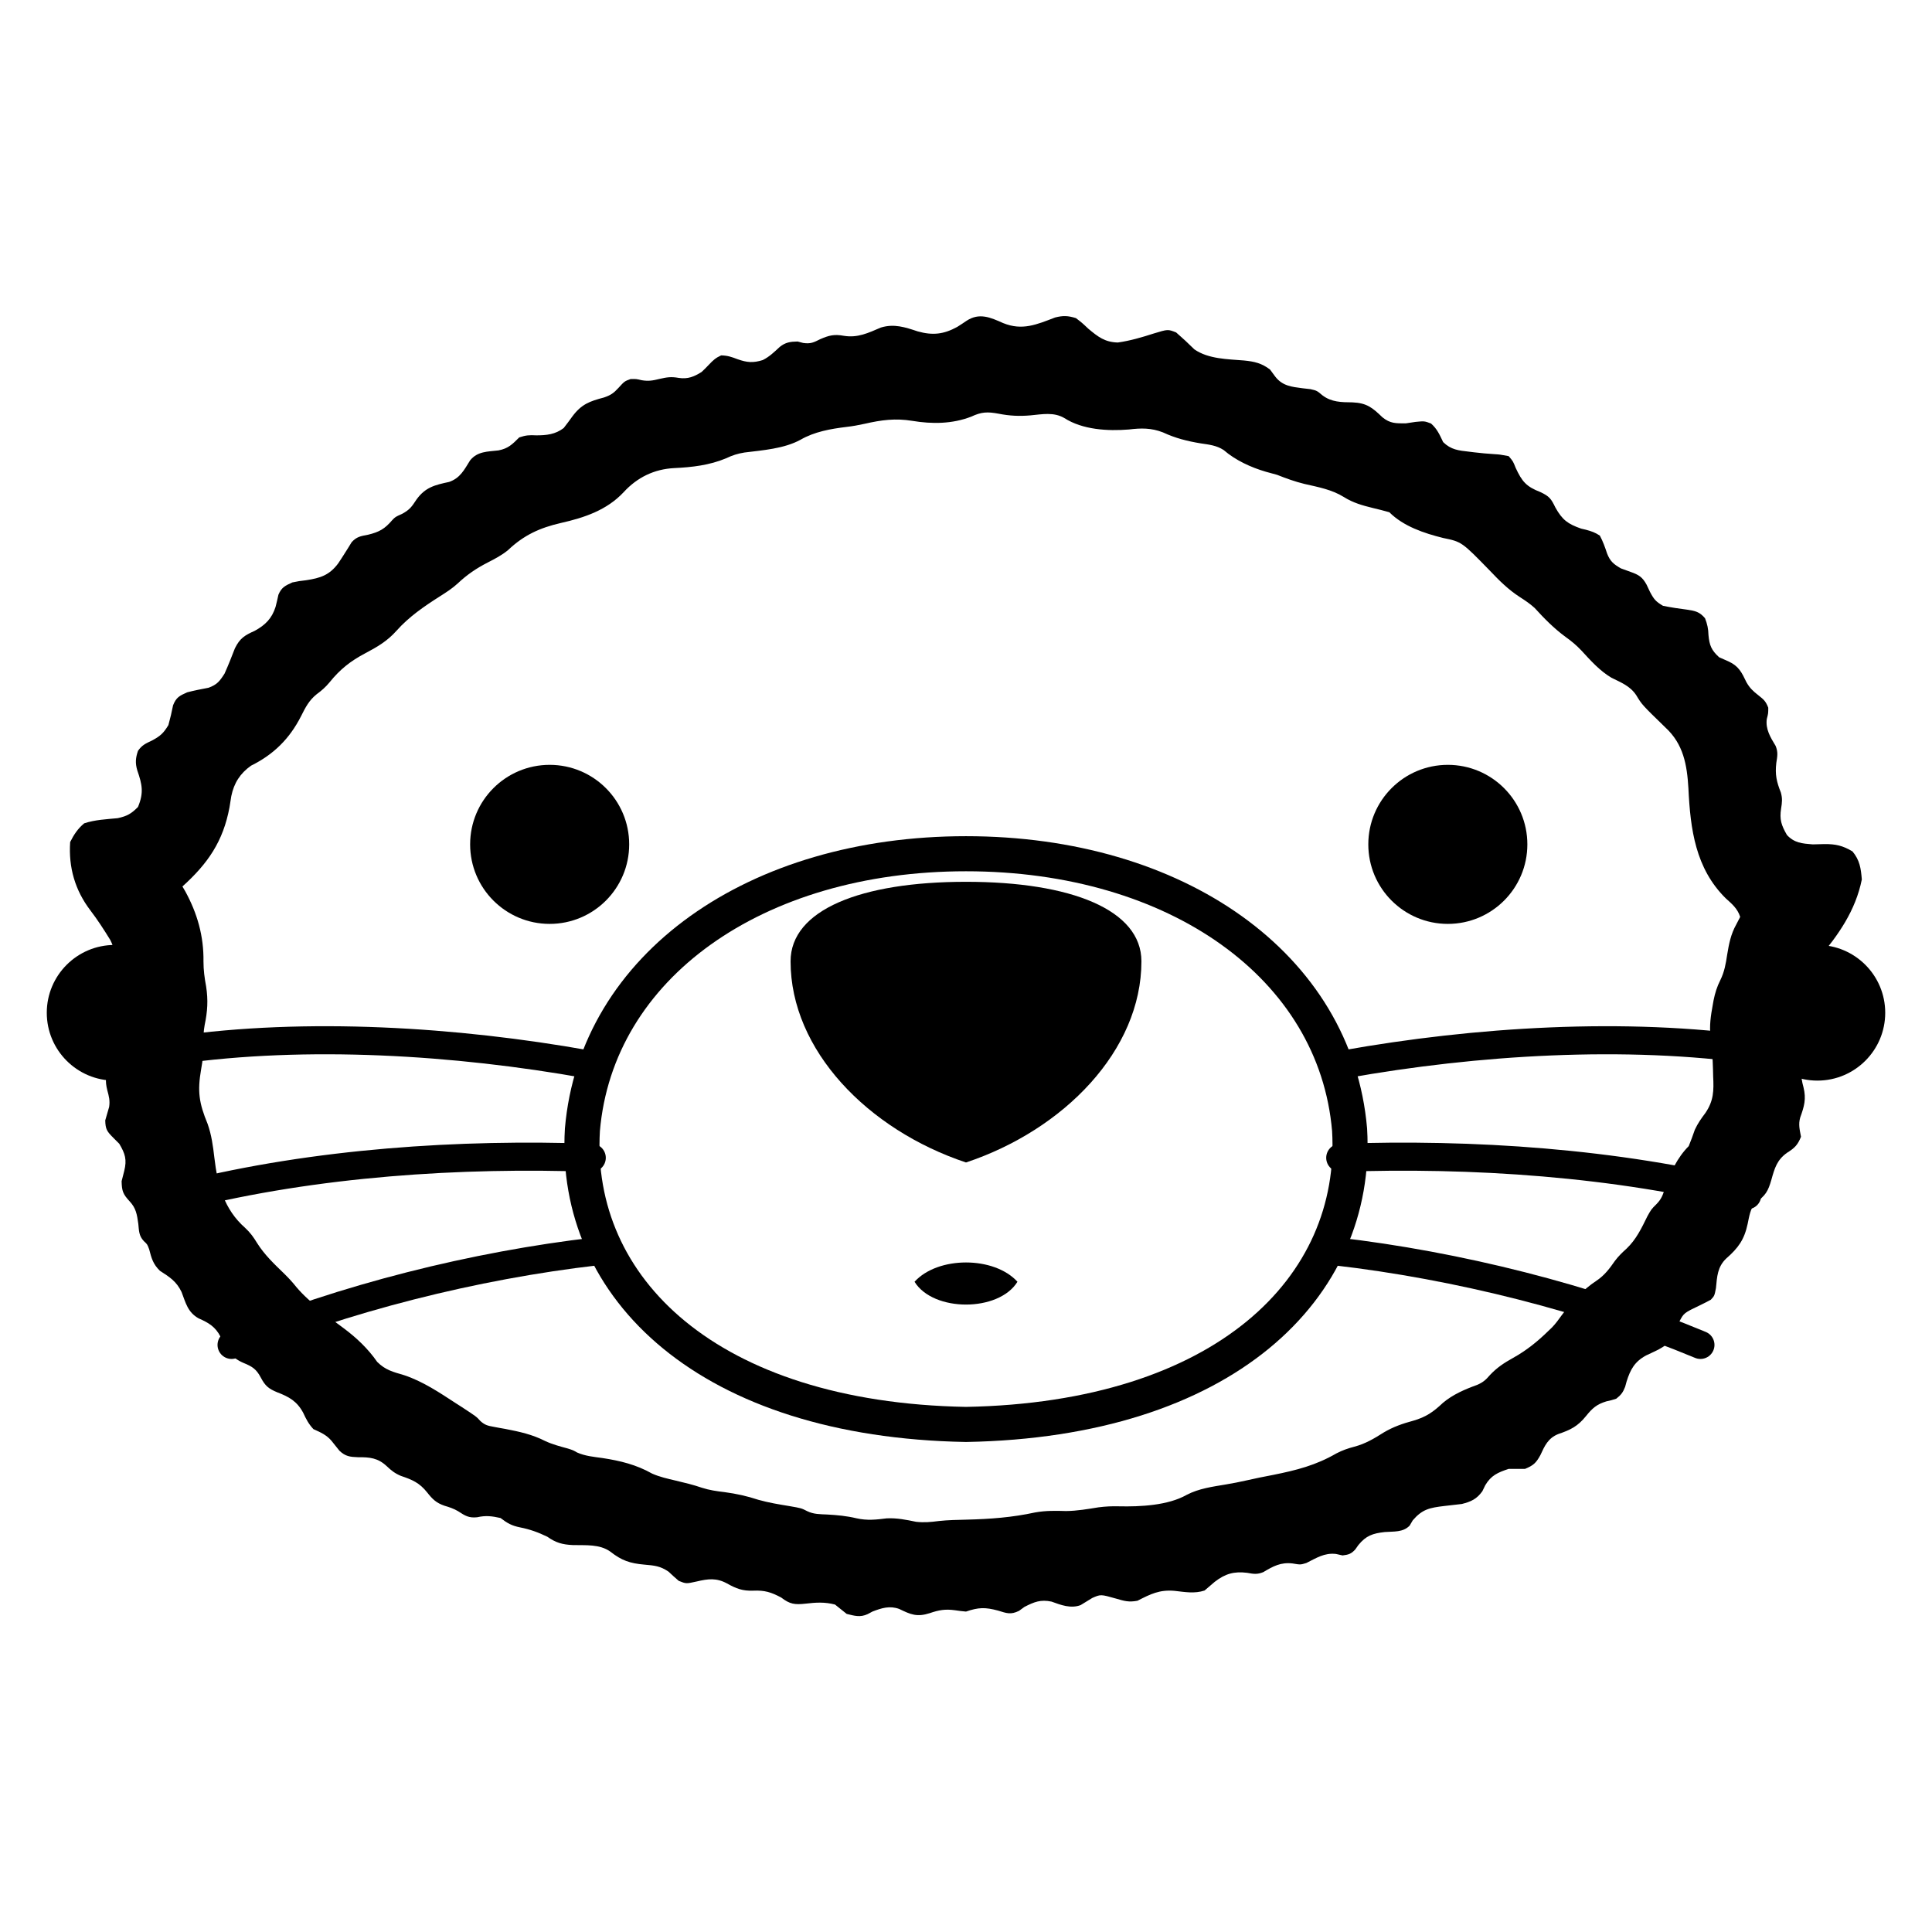
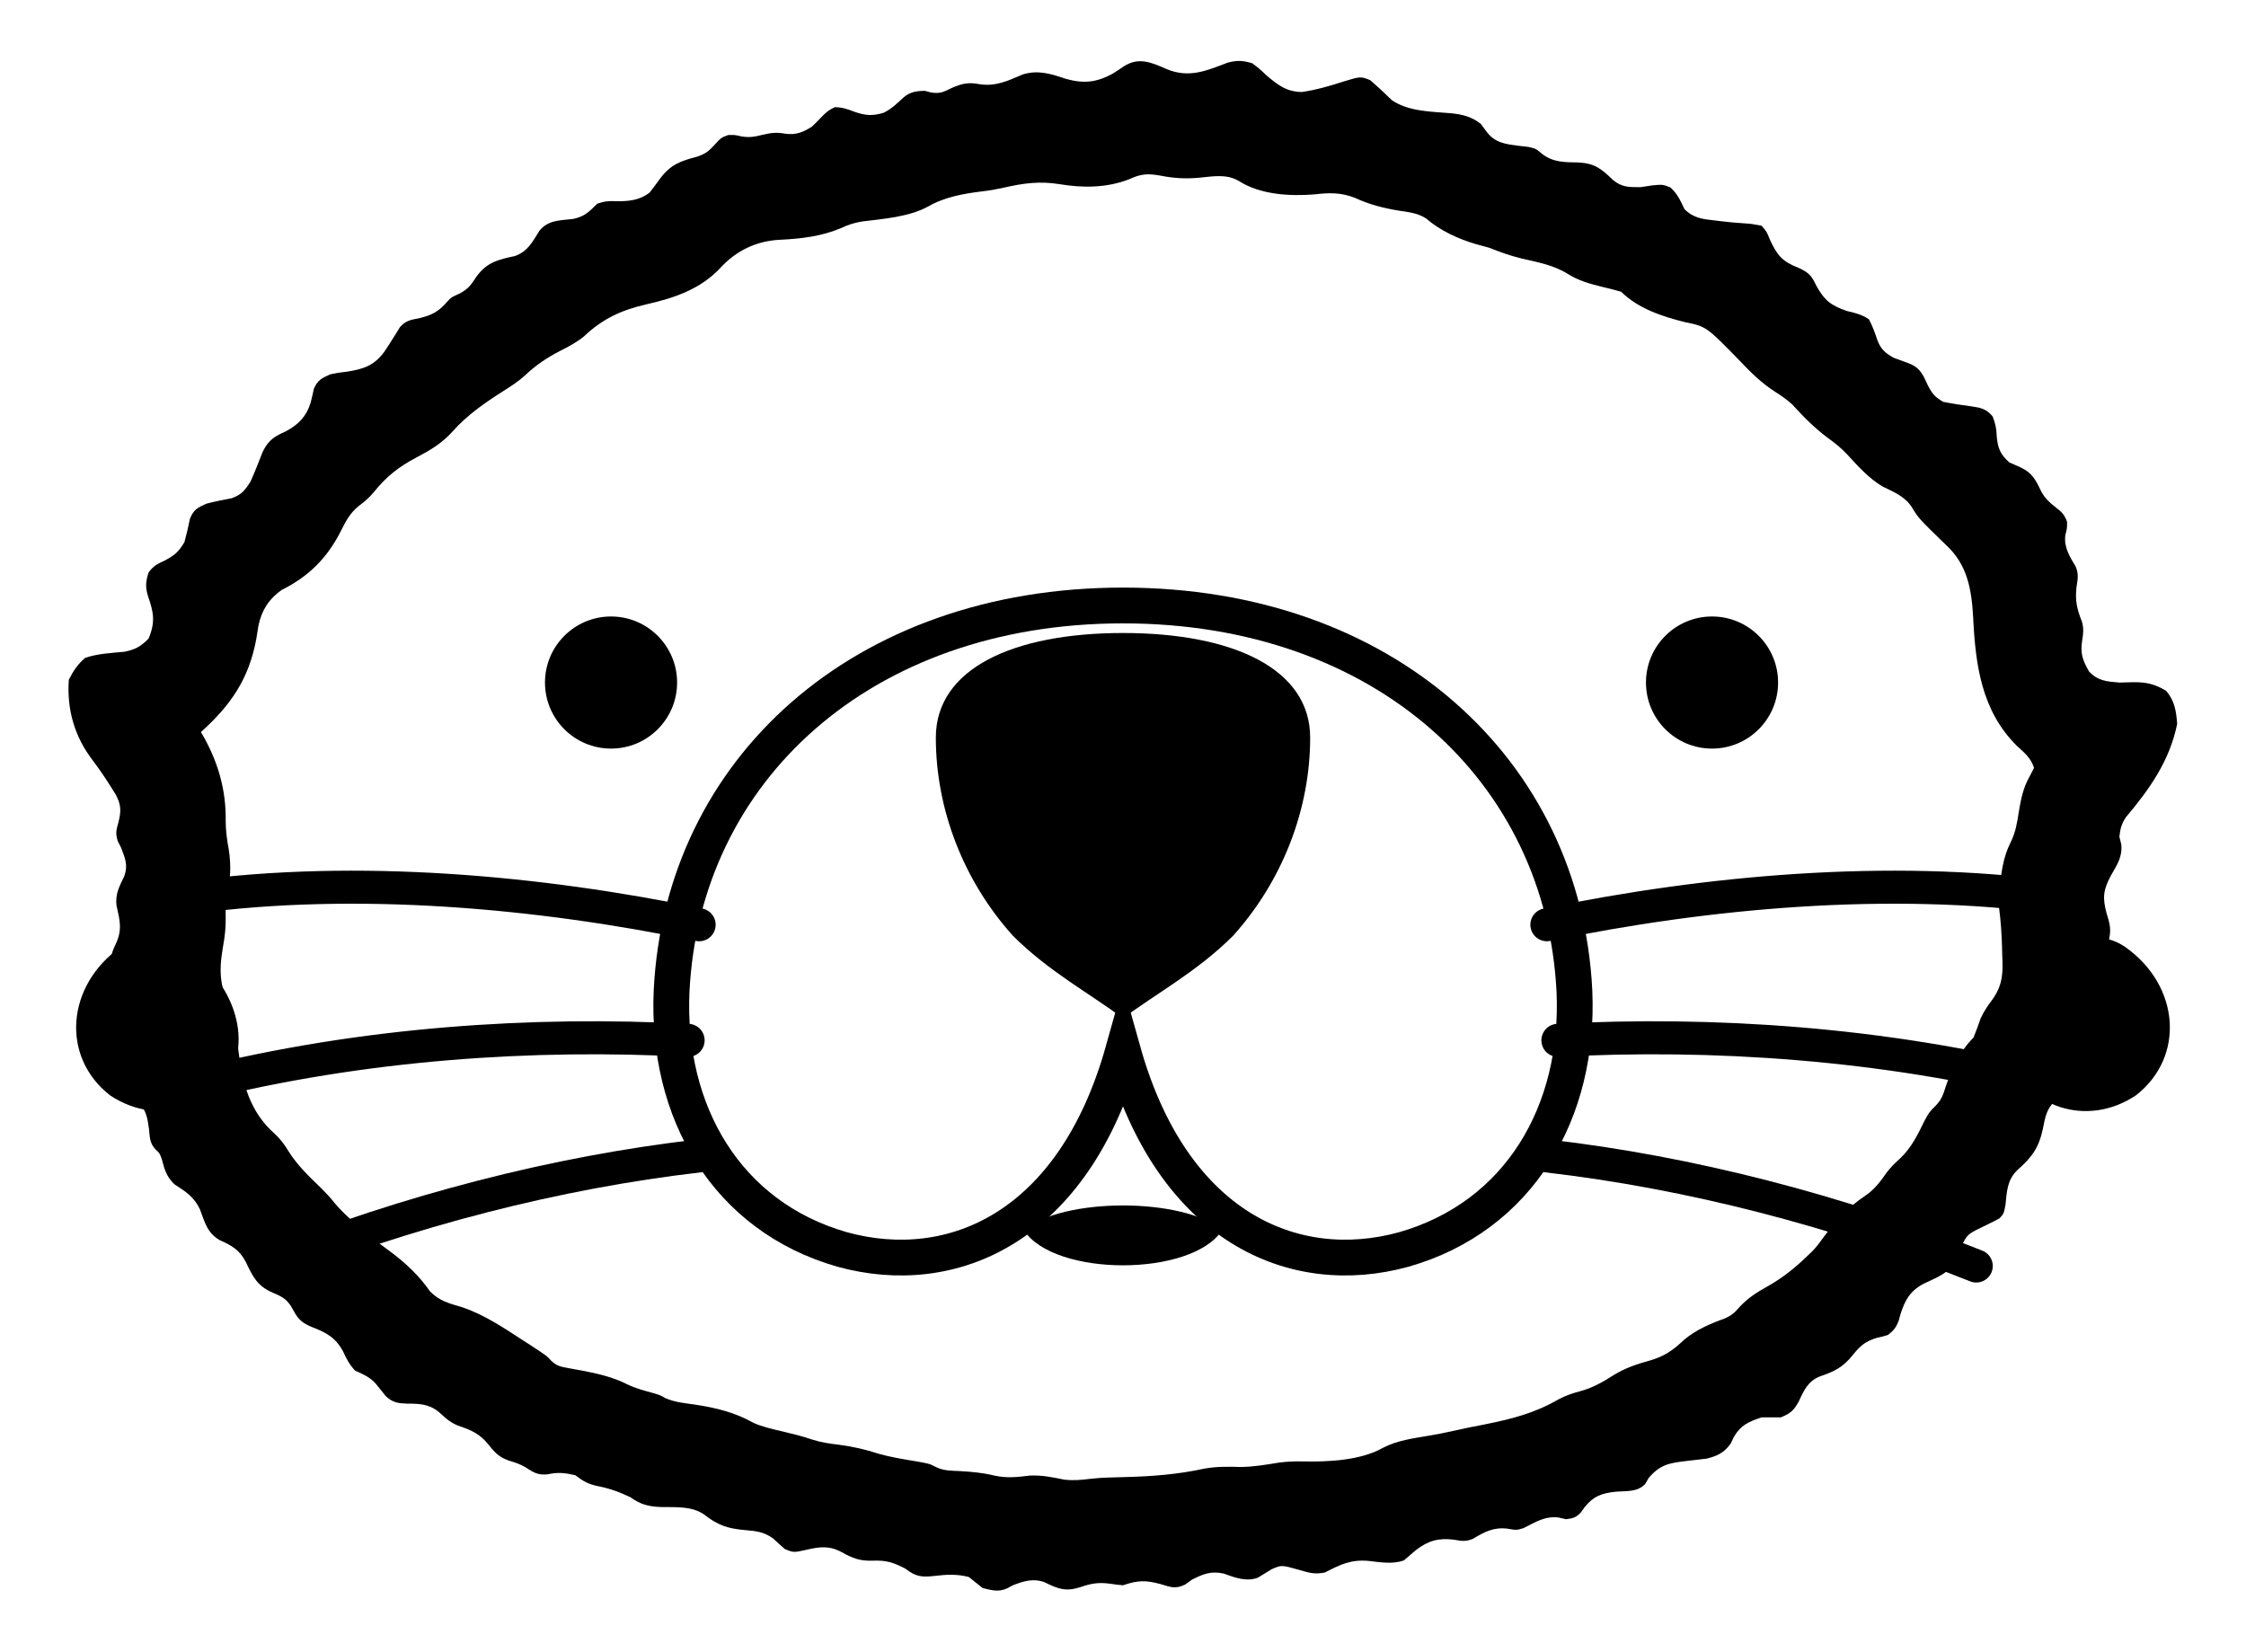
- <svg xmlns="http://www.w3.org/2000/svg" width="826" height="826" viewBox="37 37 826 826" fill="currentColor">
+ <svg xmlns="http://www.w3.org/2000/svg" width="816" height="600" viewBox="42 150 816 600" fill="currentColor">
  <path d="M0 0 C8.17 3.33 14.32 0.64 22.2 -2.38 C25.69 -3.27 27.68 -3.17 31.12 -2.12 C33.77 -0.09 33.77 -0.09 36.38 2.38 C40.59 5.9 43.49 8.17 49.04 8.31 C54.3 7.57 59.39 6.07 64.44 4.44 C70.45 2.61 70.45 2.61 73.96 4 C76.66 6.34 79.24 8.74 81.77 11.25 C87.79 15.4 95.95 15.41 103.03 16 C107.45 16.44 110.58 17.16 114.12 19.88 C114.87 20.89 115.61 21.9 116.38 22.94 C119.48 26.9 123.34 27.26 128.12 27.88 C129.2 28 130.27 28.12 131.38 28.25 C134.12 28.88 134.12 28.88 136.5 30.88 C140.41 33.85 144.6 33.84 149.36 33.9 C155.44 34.16 157.85 36.12 162.16 40.28 C165.47 42.97 167.88 42.88 172.12 42.88 C173.52 42.68 174.92 42.47 176.31 42.25 C180.12 41.88 180.12 41.88 182.94 42.94 C185.59 45.29 186.6 47.7 188.12 50.88 C191.49 54.19 194.72 54.48 199.31 55 C199.98 55.08 200.64 55.16 201.33 55.25 C204.22 55.59 207.1 55.87 210 56.04 C212.38 56.19 212.38 56.19 216.12 56.88 C218 59.06 218 59.06 219.12 61.88 C221.82 67.72 223.65 69.92 229.69 72.25 C233.57 74.08 234.29 75.11 236.12 78.88 C239.1 84.18 241.4 85.87 247.12 87.88 C247.81 88.04 248.5 88.2 249.21 88.37 C251.49 88.99 253.17 89.55 255.12 90.88 C256.46 93.36 257.32 95.83 258.21 98.5 C259.49 101.84 261.04 103.12 264.12 104.88 C265.49 105.39 266.87 105.89 268.25 106.38 C271.7 107.59 273.33 108.56 275.12 111.88 C275.36 112.38 275.36 112.38 276.56 114.94 C278.25 118.11 279.06 119.09 282.12 120.88 C285.54 121.57 288.91 122.09 292.37 122.52 C295.9 123.05 297.74 123.42 300.09 126.2 C301.08 128.77 301.48 130.64 301.56 133.38 C301.95 137.71 302.79 139.88 306.12 142.88 C307.43 143.48 308.74 144.06 310.06 144.62 C314.52 146.65 315.77 149.34 317.83 153.63 C319.24 156.08 320.67 157.4 322.88 159.12 C325.2 160.96 326.02 161.61 327.12 164.44 C327.12 166.88 327.12 166.88 326.5 169.25 C325.88 173.6 328.05 177.1 330.27 180.77 C331.37 183.48 331.02 185.18 330.56 188.06 C329.98 193.03 330.67 196.11 332.5 200.69 C333.22 203.22 333.04 204.91 332.62 207.5 C331.87 212.26 332.71 214.7 335.12 218.88 C338.32 222.29 341.57 222.51 346.12 222.88 C347.79 222.84 349.46 222.8 351.12 222.75 C355.96 222.71 358.95 223.4 363.12 225.88 C366.23 229.6 366.74 233.11 367.12 237.88 C364.44 251.2 357.13 261.6 348.47 271.84 C346.9 274.22 346.44 276.05 346.12 278.88 C346.35 279.8 346.58 280.73 346.81 281.69 C347.26 286.25 345.33 288.98 343.12 292.88 C340.19 298.25 339.96 301.1 341.5 306.82 C341.71 307.5 341.91 308.18 342.12 308.88 C343.35 313.07 342.66 315.48 341.46 319.64 C341.06 322.31 341.51 324.15 342.19 326.75 C343.41 331.73 342.5 334.88 340.79 339.62 C339.92 342.59 340.57 344.88 341.12 347.88 C339.68 351.43 338.4 352.7 335.12 354.75 C330.87 357.76 329.83 361.33 328.49 366.15 C327.03 371.21 326 373.04 321.59 376.12 C319.39 378.76 319 381.84 318.31 385.12 C316.86 391.91 314.31 395.41 309.12 399.96 C305.37 403.56 305.24 407.68 304.75 412.62 C304.12 415.88 304.12 415.88 302.56 417.56 C301.12 418.34 299.67 419.09 298.19 419.8 C291.06 423.2 291.06 423.2 289.12 426.88 C288.94 427.49 288.76 428.1 288.57 428.73 C286.95 434.06 285.07 436.17 280.18 438.86 C278.43 439.73 276.65 440.55 274.88 441.38 C270 444.03 268.18 447.36 266.56 452.5 C266.46 452.88 266.46 452.88 265.93 454.79 C265.01 457.18 264.15 458.3 262.12 459.88 C260.14 460.51 260.14 460.51 257.94 461 C253.77 462.26 251.9 463.94 249.19 467.31 C245.64 471.71 242.59 473.2 237.32 474.99 C233.01 476.72 231.54 479.97 229.69 484 C227.85 487.38 226.67 488.42 223.12 489.88 C220.79 489.88 218.46 489.88 216.12 489.88 C211.52 491.41 208.61 492.65 206.12 496.88 C205.71 497.72 205.3 498.57 204.88 499.44 C202.47 502.79 200.02 503.9 196.12 504.88 C193.6 505.19 191.09 505.48 188.56 505.75 C182.35 506.49 179.2 507.12 175.12 511.88 C174.69 512.62 174.26 513.36 173.81 514.12 C170.96 517.08 167.06 516.57 163.12 516.88 C158.04 517.46 155.18 518.39 151.88 522.44 C151.44 523.06 151 523.68 150.55 524.32 C148.8 526.24 147.68 526.56 145.12 526.88 C144.2 526.67 143.27 526.46 142.31 526.25 C137.39 525.67 133.94 527.97 129.62 530.12 C127.12 530.88 127.12 530.88 123.75 530.31 C118.73 529.71 115.48 531.47 111.22 534.02 C108.6 535.09 107.08 534.8 104.31 534.31 C98.75 533.63 94.99 534.66 90.47 538.16 C89.01 539.38 87.57 540.63 86.12 541.88 C81.84 543.3 77.71 542.51 73.28 542.02 C66.88 541.46 63.12 543.34 57.44 546.25 C53.68 546.96 51.83 546.37 48.19 545.31 C41.71 543.48 41.71 543.48 38.12 545.06 C36.45 546.07 34.78 547.09 33.12 548.12 C28.95 549.69 24.72 548.09 20.69 546.62 C16.02 545.64 13.28 546.75 9.12 548.88 C8.35 549.44 7.58 550 6.78 550.58 C3.19 552.33 1.51 551.59 -2.25 550.44 C-7.7 548.99 -10.49 549.05 -15.88 550.88 C-17.46 550.75 -19.05 550.55 -20.62 550.31 C-24.75 549.74 -27.45 550.21 -31.38 551.56 C-36.83 553.3 -39.45 552.18 -44.45 549.75 C-48.52 548.28 -51.95 549.36 -55.88 550.88 C-56.21 551.06 -56.21 551.06 -57.92 551.97 C-61.12 553.45 -63.53 552.7 -66.88 551.88 C-68.54 550.54 -70.21 549.21 -71.88 547.88 C-76.28 546.73 -80.04 546.97 -84.5 547.5 C-89.07 547.99 -91.16 547.76 -94.88 544.88 C-99.2 542.59 -101.92 541.73 -106.81 541.94 C-111.43 542.11 -114.11 541.07 -118.09 538.84 C-122.59 536.41 -126.15 536.87 -130.94 538 C-135.52 539.02 -135.52 539.02 -138.69 537.75 C-140.17 536.48 -141.62 535.17 -143.04 533.82 C-146.57 531.39 -149.13 531.18 -153.38 530.81 C-159.55 530.26 -163.1 529.06 -167.94 525.25 C-172.57 521.96 -178.47 522.59 -183.94 522.45 C-188.44 522.24 -191.21 521.47 -194.88 518.88 C-198.8 516.99 -202.3 515.72 -206.56 514.88 C-210.13 514.16 -211.99 513.09 -214.88 510.88 C-218.55 510.06 -221.19 509.72 -224.88 510.56 C-228.46 510.94 -230.06 509.9 -233.02 507.97 C-234.96 506.83 -236.73 506.26 -238.88 505.62 C-242.38 504.41 -243.97 502.84 -246.25 499.94 C-249.53 495.83 -252.55 494.53 -257.46 492.88 C-260.03 491.81 -261.55 490.6 -263.56 488.69 C-267.32 485.19 -270.75 484.85 -275.85 484.89 C-279.26 484.76 -281.17 484.54 -283.73 482.14 C-284.91 480.71 -286.07 479.27 -287.21 477.8 C-289.39 475.27 -291.87 474.24 -294.88 472.88 C-296.94 470.66 -297.98 468.64 -299.25 465.88 C-301.93 460.93 -305.27 459.07 -310.38 457.12 C-314 455.62 -315.49 454.4 -317.31 450.94 C-319.27 447.22 -320.94 446.14 -324.81 444.56 C-330.42 442.13 -332.01 438.77 -334.58 433.4 C-336.79 429.08 -339.67 427.41 -344 425.5 C-348.59 422.9 -349.44 419.02 -351.25 414.25 C-353.44 409.7 -356.33 407.87 -360.5 405.19 C-363.43 402.34 -364.09 399.88 -365.1 396 C-365.88 393.88 -365.88 393.88 -367.41 392.46 C-369.53 390.17 -369.43 388.13 -369.75 385.06 C-370.31 381.11 -370.69 378.45 -373.44 375.5 C-376.31 372.4 -376.79 371.07 -376.88 366.88 C-376.52 365.39 -376.15 363.91 -375.75 362.44 C-374.58 357.71 -375.34 355.13 -377.88 350.88 C-378.74 350.01 -379.61 349.14 -380.5 348.25 C-383.18 345.57 -383.79 344.62 -383.88 340.88 C-383.32 338.95 -382.77 337.03 -382.21 335.11 C-381.81 332.42 -382.29 330.61 -383 328 C-384.02 323.85 -383.73 321.84 -381.88 318 C-379.37 312.74 -380.31 309.36 -381.56 303.83 C-382.01 299.6 -380.5 296.94 -378.71 293.19 C-377.28 289.22 -378.43 286.76 -379.88 282.88 C-380.29 282.07 -380.7 281.27 -381.12 280.44 C-381.99 277.5 -381.61 276.4 -380.81 273.5 C-379.84 269.67 -379.86 267.32 -381.76 263.69 C-384.42 259.37 -387.15 255.13 -390.23 251.1 C-396.8 242.48 -399.61 232.75 -398.88 221.88 C-397.3 218.72 -395.6 216.14 -392.88 213.88 C-388.23 212.33 -383.4 212.15 -378.54 211.67 C-374.54 210.8 -372.73 209.77 -369.88 206.88 C-367.34 200.75 -368.07 197.35 -370.19 191.21 C-371.1 188.09 -370.92 185.93 -369.88 182.88 C-368.17 180.45 -366.65 179.77 -363.94 178.5 C-360.36 176.6 -358.97 175.35 -356.88 171.88 C-356.1 169.06 -355.44 166.26 -354.88 163.4 C-353.54 160.03 -352.15 159.35 -348.88 157.88 C-345.84 157.08 -342.8 156.5 -339.71 155.91 C-336.07 154.58 -334.96 153.13 -332.88 149.88 C-331.26 146.31 -329.86 142.7 -328.44 139.05 C-326.31 134.73 -324.24 133.48 -319.94 131.56 C-315.4 129.06 -312.64 126.28 -311.07 121.37 C-310.62 119.64 -310.21 117.9 -309.84 116.14 C-308.5 112.99 -306.97 112.27 -303.88 110.88 C-300.97 110.29 -300.97 110.29 -297.94 109.94 C-291.93 109.01 -288.06 107.81 -284.29 102.75 C-283.26 101.22 -282.25 99.67 -281.27 98.09 C-280.81 97.36 -280.35 96.63 -279.88 95.88 C-279.65 95.51 -279.65 95.51 -278.53 93.68 C-276.35 91.31 -274.7 91.1 -271.56 90.5 C-266.74 89.34 -264.38 88 -261.2 84.27 C-259.88 82.88 -259.88 82.88 -256.94 81.56 C-253.63 79.74 -252.85 78.52 -250.81 75.44 C-247.06 70.22 -242.99 69.22 -236.86 67.92 C-232.1 66.25 -230.47 62.82 -227.88 58.69 C-224.71 54.8 -220.47 54.99 -215.76 54.44 C-211.57 53.62 -209.85 51.85 -206.88 48.88 C-204 47.92 -202.57 47.85 -199.62 48 C-195.21 48 -191.47 47.61 -187.88 44.88 C-186.61 43.26 -185.38 41.61 -184.19 39.94 C-180.29 34.69 -176.83 33.44 -170.64 31.81 C-167.75 30.83 -166.47 29.92 -164.44 27.69 C-161.88 24.88 -161.88 24.88 -159.31 23.94 C-156.88 23.88 -156.88 23.88 -154.53 24.43 C-151.62 24.92 -149.78 24.59 -146.94 23.88 C-143.73 23.15 -141.98 22.86 -138.69 23.44 C-134.82 24.04 -132.09 22.92 -128.88 20.88 C-127.8 19.87 -126.76 18.82 -125.75 17.75 C-123.98 15.88 -122.93 14.9 -120.56 13.81 C-117.78 13.88 -116.14 14.46 -113.56 15.44 C-109.52 16.88 -106.88 17.1 -102.78 15.82 C-99.94 14.41 -97.84 12.36 -95.53 10.21 C-93.07 8.22 -90.99 7.94 -87.88 7.88 C-87.09 8.08 -86.3 8.28 -85.49 8.5 C-82.31 8.96 -81.03 8.3 -78.19 6.88 C-74.42 5.23 -72.17 4.7 -68.12 5.44 C-62.18 6.42 -57.68 4.23 -52.27 1.91 C-46.62 0.19 -41.95 1.75 -36.5 3.56 C-30.13 5.33 -25.45 4.83 -19.64 1.65 C-18.28 0.8 -16.93 -0.09 -15.6 -1 C-10.16 -4.54 -5.45 -2.42 0 0 Z M-13.62 40 C-21.73 43.15 -30.36 43.21 -38.81 41.81 C-46.07 40.62 -52.01 41.42 -59.16 43.05 C-61.81 43.64 -64.29 44.09 -66.97 44.4 C-73.73 45.22 -80.67 46.44 -86.62 49.88 C-93.6 53.71 -102.78 54.37 -110.59 55.34 C-113.58 55.83 -115.72 56.52 -118.44 57.81 C-125.47 60.77 -133.02 61.65 -140.61 62 C-149.15 62.43 -156.45 65.97 -162.25 72.31 C-169.45 80 -179.07 83.21 -189.05 85.46 C-198.11 87.54 -204.93 90.67 -211.65 97.05 C-214.38 99.29 -217.24 100.77 -220.38 102.38 C-225.28 104.9 -229.18 107.56 -233.19 111.32 C-235.56 113.5 -238.16 115.16 -240.88 116.88 C-247.56 121.13 -254.07 125.59 -259.37 131.56 C-263.31 135.98 -267.57 138.46 -272.75 141.19 C-279.04 144.52 -283.47 148 -288 153.62 C-289.72 155.69 -291.34 157.1 -293.5 158.69 C-296.8 161.35 -298.3 164.35 -300.19 168.12 C-305.09 177.73 -311.88 184.45 -321.55 189.23 C-326.21 192.53 -328.85 196.67 -329.99 202.26 C-330.25 203.84 -330.51 205.42 -330.75 207 C-333.46 221.58 -339.96 231.02 -350.88 240.88 C-350.48 241.56 -350.08 242.24 -349.67 242.94 C-344.53 252.34 -341.73 262.1 -341.88 272.94 C-341.88 276.68 -341.43 279.96 -340.75 283.62 C-339.84 289.53 -340.15 294.26 -341.37 300.08 C-341.86 302.77 -341.95 305.14 -341.88 307.88 C-341.78 311.72 -342.19 315.22 -342.88 319 C-344.53 328.51 -343.79 333.46 -340.12 342.35 C-338.44 347.11 -337.81 351.79 -337.23 356.78 C-335.87 368.52 -333.06 378.92 -324.06 386.84 C-321.89 388.86 -320.53 390.73 -319 393.25 C-315.83 398.32 -311.67 402.25 -307.41 406.37 C-305.52 408.24 -303.82 410.04 -302.19 412.12 C-299.09 415.8 -295.55 418.79 -291.88 421.88 C-290.88 422.72 -289.89 423.57 -288.88 424.44 C-286.62 426.27 -284.35 427.98 -282 429.69 C-276.49 433.79 -271.54 438.47 -267.62 444.12 C-264.09 447.66 -260.79 448.42 -256.07 449.82 C-248.1 452.46 -240.89 457.31 -233.88 461.88 C-233.09 462.38 -232.3 462.89 -231.49 463.41 C-225.17 467.54 -225.17 467.54 -223.51 469.4 C-221.56 471.16 -220.31 471.45 -217.74 471.9 C-216.94 472.05 -216.14 472.2 -215.31 472.36 C-214.89 472.43 -214.89 472.43 -212.75 472.81 C-206.76 473.97 -201.33 475.15 -195.86 477.93 C-192.74 479.41 -189.46 480.25 -186.14 481.16 C-183.88 481.88 -183.88 481.88 -182.12 482.88 C-178.64 484.42 -175 484.72 -171.25 485.25 C-163.67 486.41 -156.85 488.07 -150.11 491.87 C-146.86 493.33 -143.45 494.06 -140 494.88 C-136.21 495.78 -132.48 496.67 -128.79 497.94 C-125.56 498.98 -122.49 499.41 -119.12 499.81 C-114.07 500.49 -109.49 501.49 -104.66 503.09 C-100.31 504.32 -95.86 505.05 -91.41 505.78 C-86.27 506.67 -86.27 506.67 -83.81 507.93 C-80.99 509.31 -78.37 509.24 -75.25 509.38 C-70.93 509.62 -66.89 509.99 -62.69 511 C-58.17 512.02 -54.36 511.6 -49.8 511.03 C-45.47 510.8 -41.44 511.63 -37.21 512.5 C-33.74 512.89 -30.87 512.61 -27.44 512.16 C-23.51 511.73 -19.59 511.68 -15.65 511.58 C-5.6 511.33 3.85 510.64 13.67 508.5 C18.14 507.69 22.38 507.77 26.91 507.9 C31.62 507.86 36.15 507.05 40.79 506.31 C43.79 505.92 46.55 505.8 49.56 505.88 C58.65 506.08 70.45 505.52 78.44 501 C83.72 498.23 89.49 497.51 95.3 496.52 C98.13 496.04 100.9 495.52 103.69 494.88 C107.61 493.97 111.55 493.2 115.5 492.44 C125.41 490.44 133.65 488.37 142.44 483.28 C145.03 481.93 147.37 481.12 150.19 480.38 C154.94 479.11 158.61 476.91 162.75 474.29 C166.72 471.92 170.89 470.48 175.34 469.28 C180.78 467.72 183.92 465.53 188.02 461.65 C192.29 458.05 197.51 455.82 202.73 453.94 C205.28 452.81 206.4 451.78 208.19 449.69 C211.17 446.54 214.21 444.54 218 442.44 C223.76 439.23 228.42 435.47 233.12 430.88 C233.39 430.63 233.39 430.63 234.7 429.37 C236.25 427.74 237.51 426.02 238.81 424.19 C243.05 418.49 247.8 413.3 253.75 409.38 C257.18 407.06 259.24 404.27 261.6 400.89 C263.11 398.89 264.7 397.36 266.56 395.69 C270.69 391.74 272.95 386.95 275.45 381.86 C277.12 378.88 277.12 378.88 279.21 376.8 C281.46 374.54 282.07 372.78 283 369.75 C285.2 363.24 288.22 356.78 293.12 351.88 C294.08 349.57 294.9 347.23 295.73 344.87 C297.02 342.1 298.42 340.14 300.24 337.71 C303.8 332.49 303.87 328.17 303.56 322 C303.54 321.02 303.52 320.05 303.49 319.04 C303.36 314.32 303.05 309.68 302.44 305 C301.9 300.35 302.54 296.13 303.38 291.56 C303.5 290.89 303.62 290.22 303.74 289.53 C304.38 286.39 305.19 283.75 306.64 280.89 C308.39 277.33 308.98 273.88 309.56 270 C310.32 265.39 311.12 261.24 313.44 257.12 C313.72 256.59 313.72 256.59 315.12 253.88 C313.97 250.32 311.67 248.39 308.94 245.94 C296 233.15 293.82 216.42 292.99 199.02 C292.4 188.83 290.85 179.98 283.12 172.88 C273.14 163.18 273.14 163.18 270.69 159.12 C268.06 155.13 264.23 153.71 260.05 151.62 C254.94 148.57 251.13 144.22 247.12 139.88 C245.02 137.66 242.86 135.89 240.38 134.12 C235.48 130.51 231.34 126.31 227.25 121.81 C225.21 119.95 223.2 118.61 220.88 117.12 C215.97 113.94 212.12 110.11 208.12 105.88 C196.07 93.52 196.07 93.52 188.12 91.88 C179.99 89.86 171.17 86.92 165.12 80.88 C162.77 80.21 160.44 79.62 158.06 79.06 C153.62 77.97 149.58 76.84 145.69 74.38 C140.51 71.16 134.73 70.13 128.86 68.78 C124.74 67.78 121.06 66.43 117.12 64.88 C115.52 64.43 113.92 63.99 112.31 63.56 C105.91 61.69 99.35 58.67 94.28 54.28 C91.23 52.29 88.03 51.96 84.5 51.44 C78.76 50.49 73.65 49.22 68.34 46.74 C63.35 44.79 58.99 44.86 53.75 45.5 C44.77 46.23 33.98 45.63 26.19 40.62 C21.66 37.96 16.7 38.99 11.7 39.46 C6.92 39.88 2.81 39.68 -1.94 38.75 C-6.74 37.86 -9.26 37.96 -13.62 40 Z " transform="translate(465.875,175.125)" />
-   <circle cx="272" cy="398" r="34" />
-   <circle cx="656" cy="398" r="34" />
-   <circle cx="86" cy="470" r="29" />
-   <circle cx="814" cy="470" r="29" />
-   <path d="M 375 448 C 375 426 405 414 450 414 C 495 414 525 426 525 448 C 525 486 492 520 450 534 C 408 520 375 486 375 448 Z" />
-   <path d="M 428 585 C 438 574 462 574 472 585 C 464 598 436 598 428 585 Z" />
-   <g fill="none" stroke="currentColor" stroke-width="15" stroke-linecap="round">
-     <path d="M 450 402 C 540 402 608 450 614 520 C 618 588 560 644 450 646 C 340 644 282 588 286 520 C 292 450 360 402 450 402 Z" />
-     <path stroke-width="12" d="M 288 492 C 232 482 168 478 112 486" />
-     <path stroke-width="12" d="M 290 532 C 234 530 172 534 116 548" />
-     <path stroke-width="12" d="M 292 572 C 240 578 184 592 136 612" />
-     <path stroke-width="12" d="M 612 492 C 668 482 732 478 788 486" />
-     <path stroke-width="12" d="M 610 532 C 666 530 728 534 784 548" />
-     <path stroke-width="12" d="M 608 572 C 660 578 716 592 764 612" />
+   <circle cx="264" cy="398" r="24" />
+   <circle cx="664" cy="398" r="24" />
+   <path d="M 86 494 C 66 508 64 534 82 548 C 100 560 122 552 128 534 C 132 516 118 498 104 492 C 98 490 92 490 86 494 Z" />
+   <path d="M 814 494 C 834 508 836 534 818 548 C 800 560 778 552 772 534 C 768 516 782 498 796 492 C 802 490 808 490 814 494 Z" />
+   <path d="M 382 418 C 382 393 410 380 450 380 C 490 380 518 393 518 418 C 518 444 508 470 490 490 C 477 503 462 511 450 520 C 438 511 423 503 410 490 C 392 470 382 444 382 418 Z" />
+   <path d="M 414 597 C 428 585 472 585 486 597 C 475 614 425 614 414 597 Z" />
+   <g fill="none" stroke="currentColor" stroke-width="13" stroke-linecap="round">
+     <path d="M 450 370 C 545 370 610 430 614 510 C 616 554 594 592 552 604 C 512 615 468 596 450 532 C 432 596 388 615 348 604 C 306 592 284 554 286 510 C 290 430 355 370 450 370 Z" />
+     <path stroke-width="12" d="M 296 486 C 238 474 172 468 112 476" />
+     <path stroke-width="12" d="M 292 528 C 236 525 174 529 114 544" />
+     <path stroke-width="12" d="M 296 570 C 244 576 190 590 140 610" />
+     <path stroke-width="12" d="M 604 486 C 662 474 728 468 788 476" />
+     <path stroke-width="12" d="M 608 528 C 664 525 726 529 786 544" />
+     <path stroke-width="12" d="M 604 570 C 656 576 710 590 760 610" />
  </g>
</svg>
